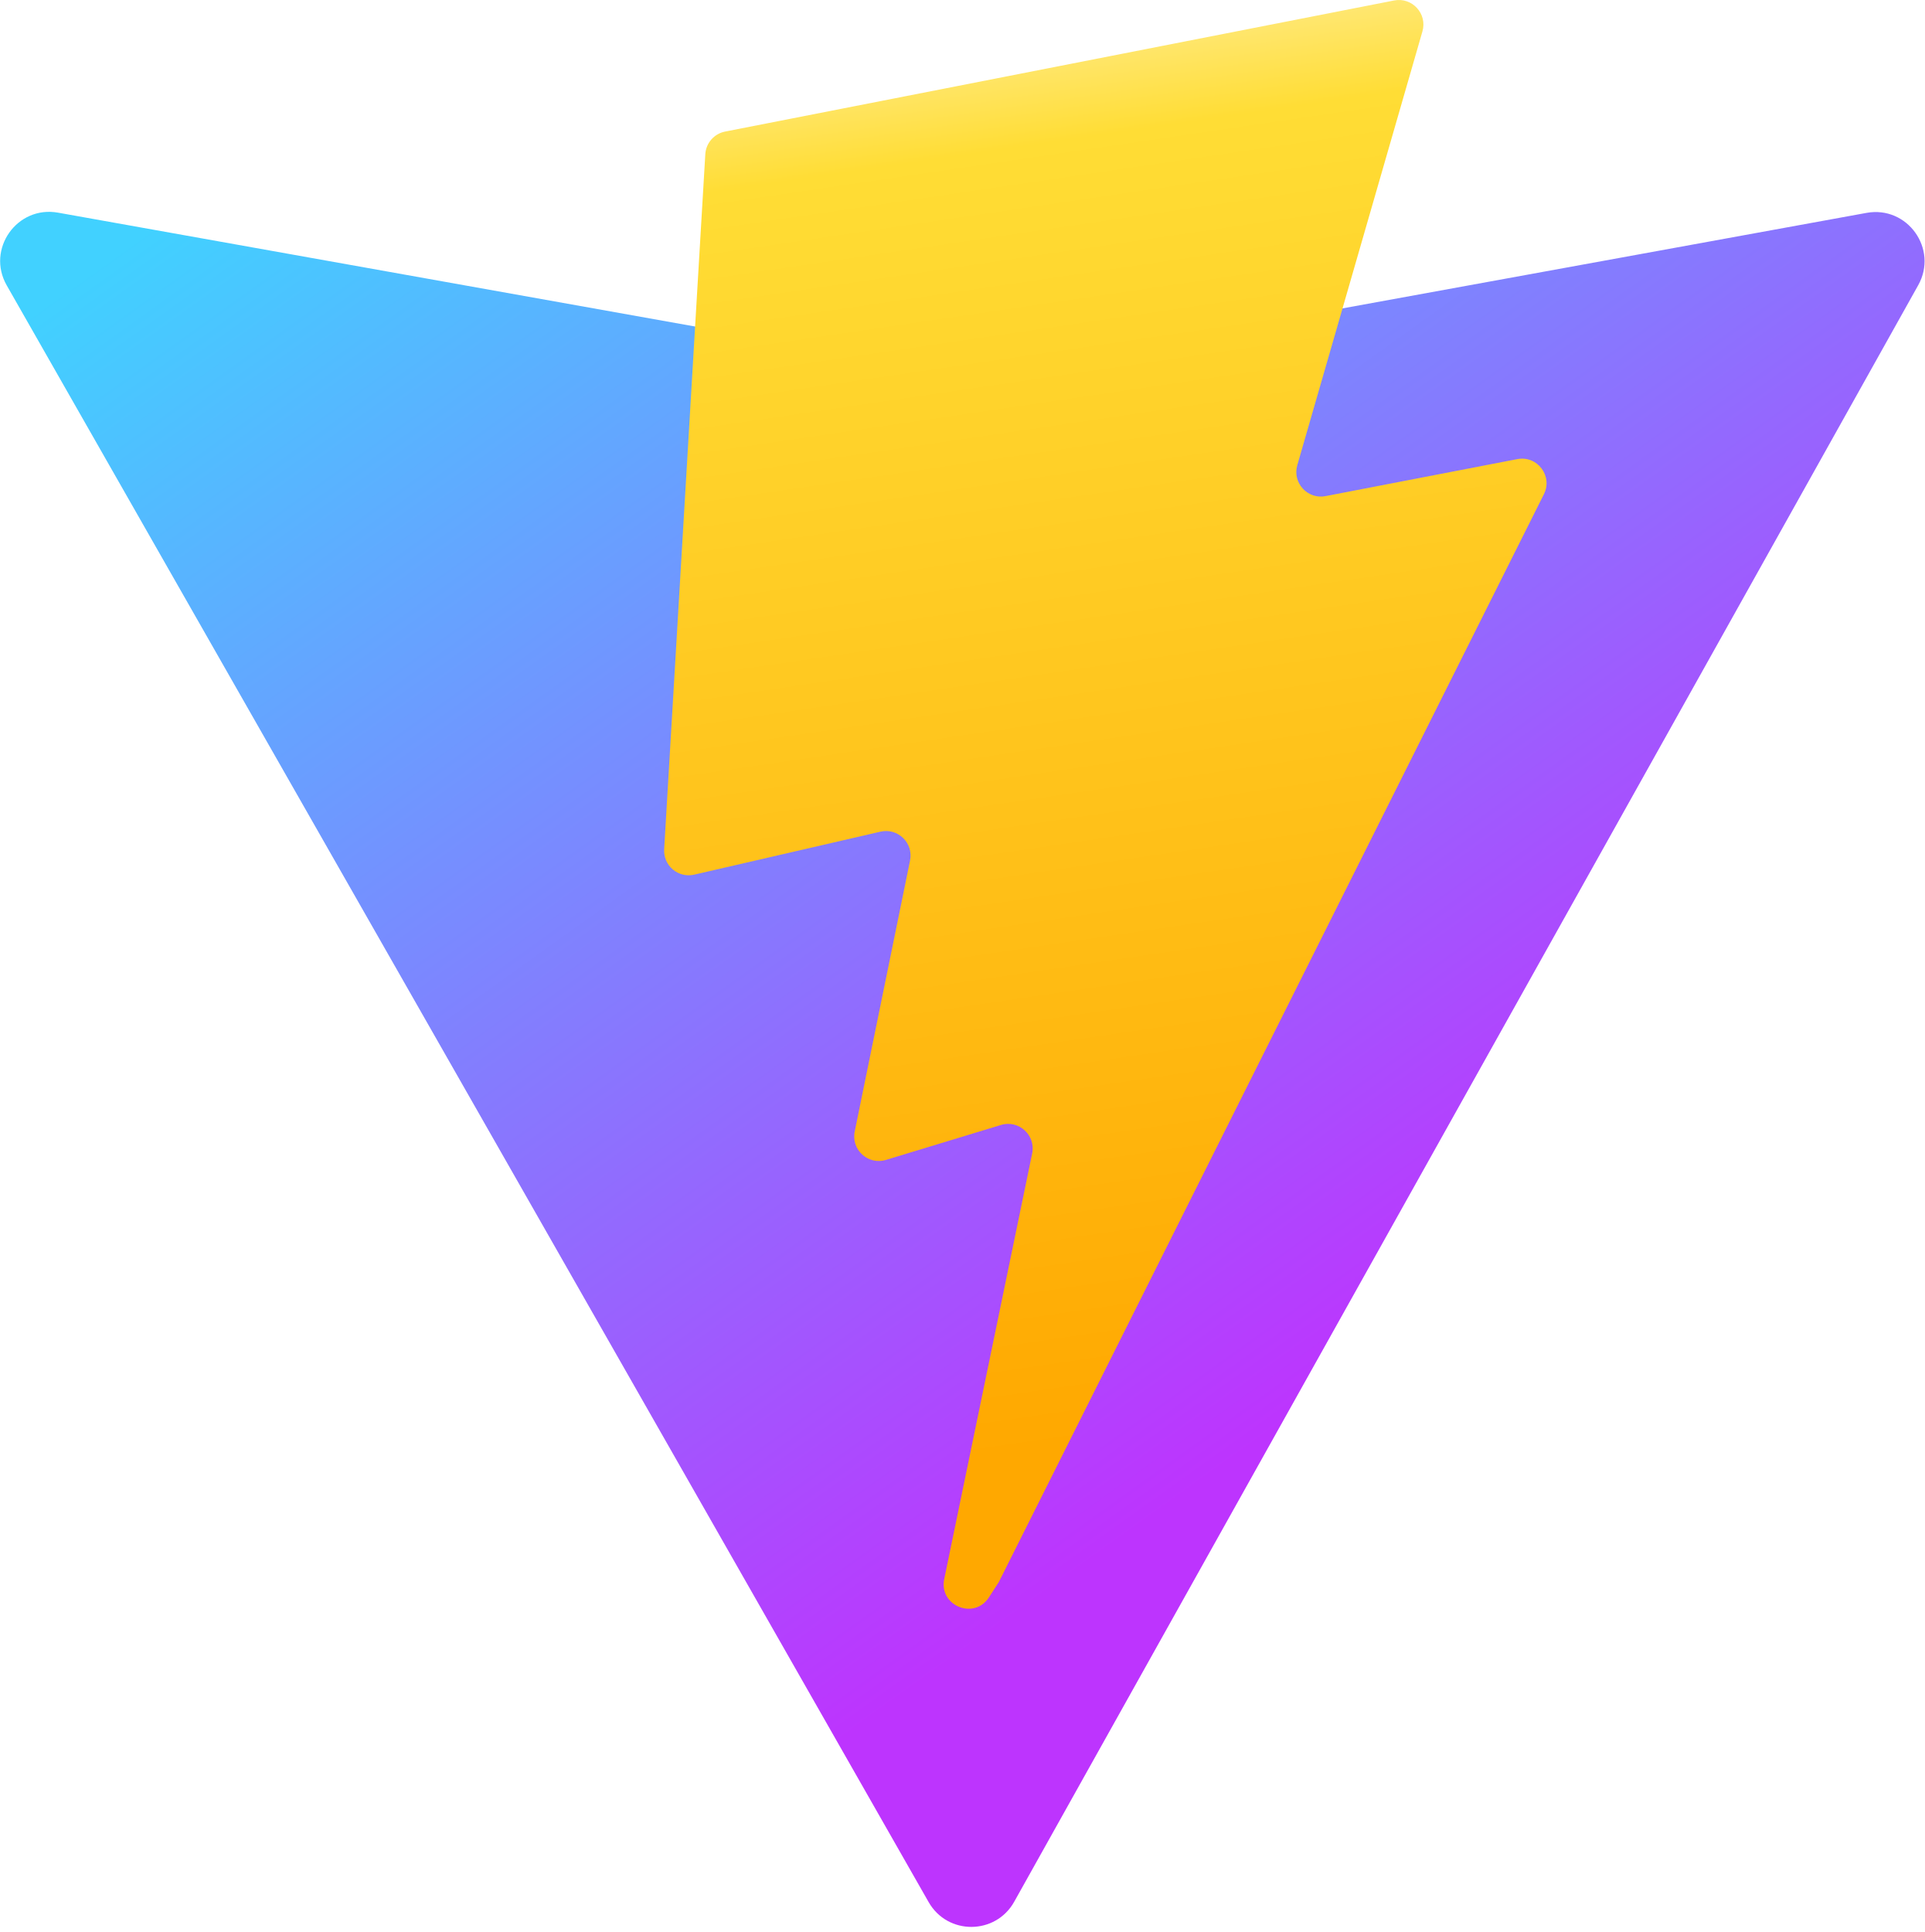
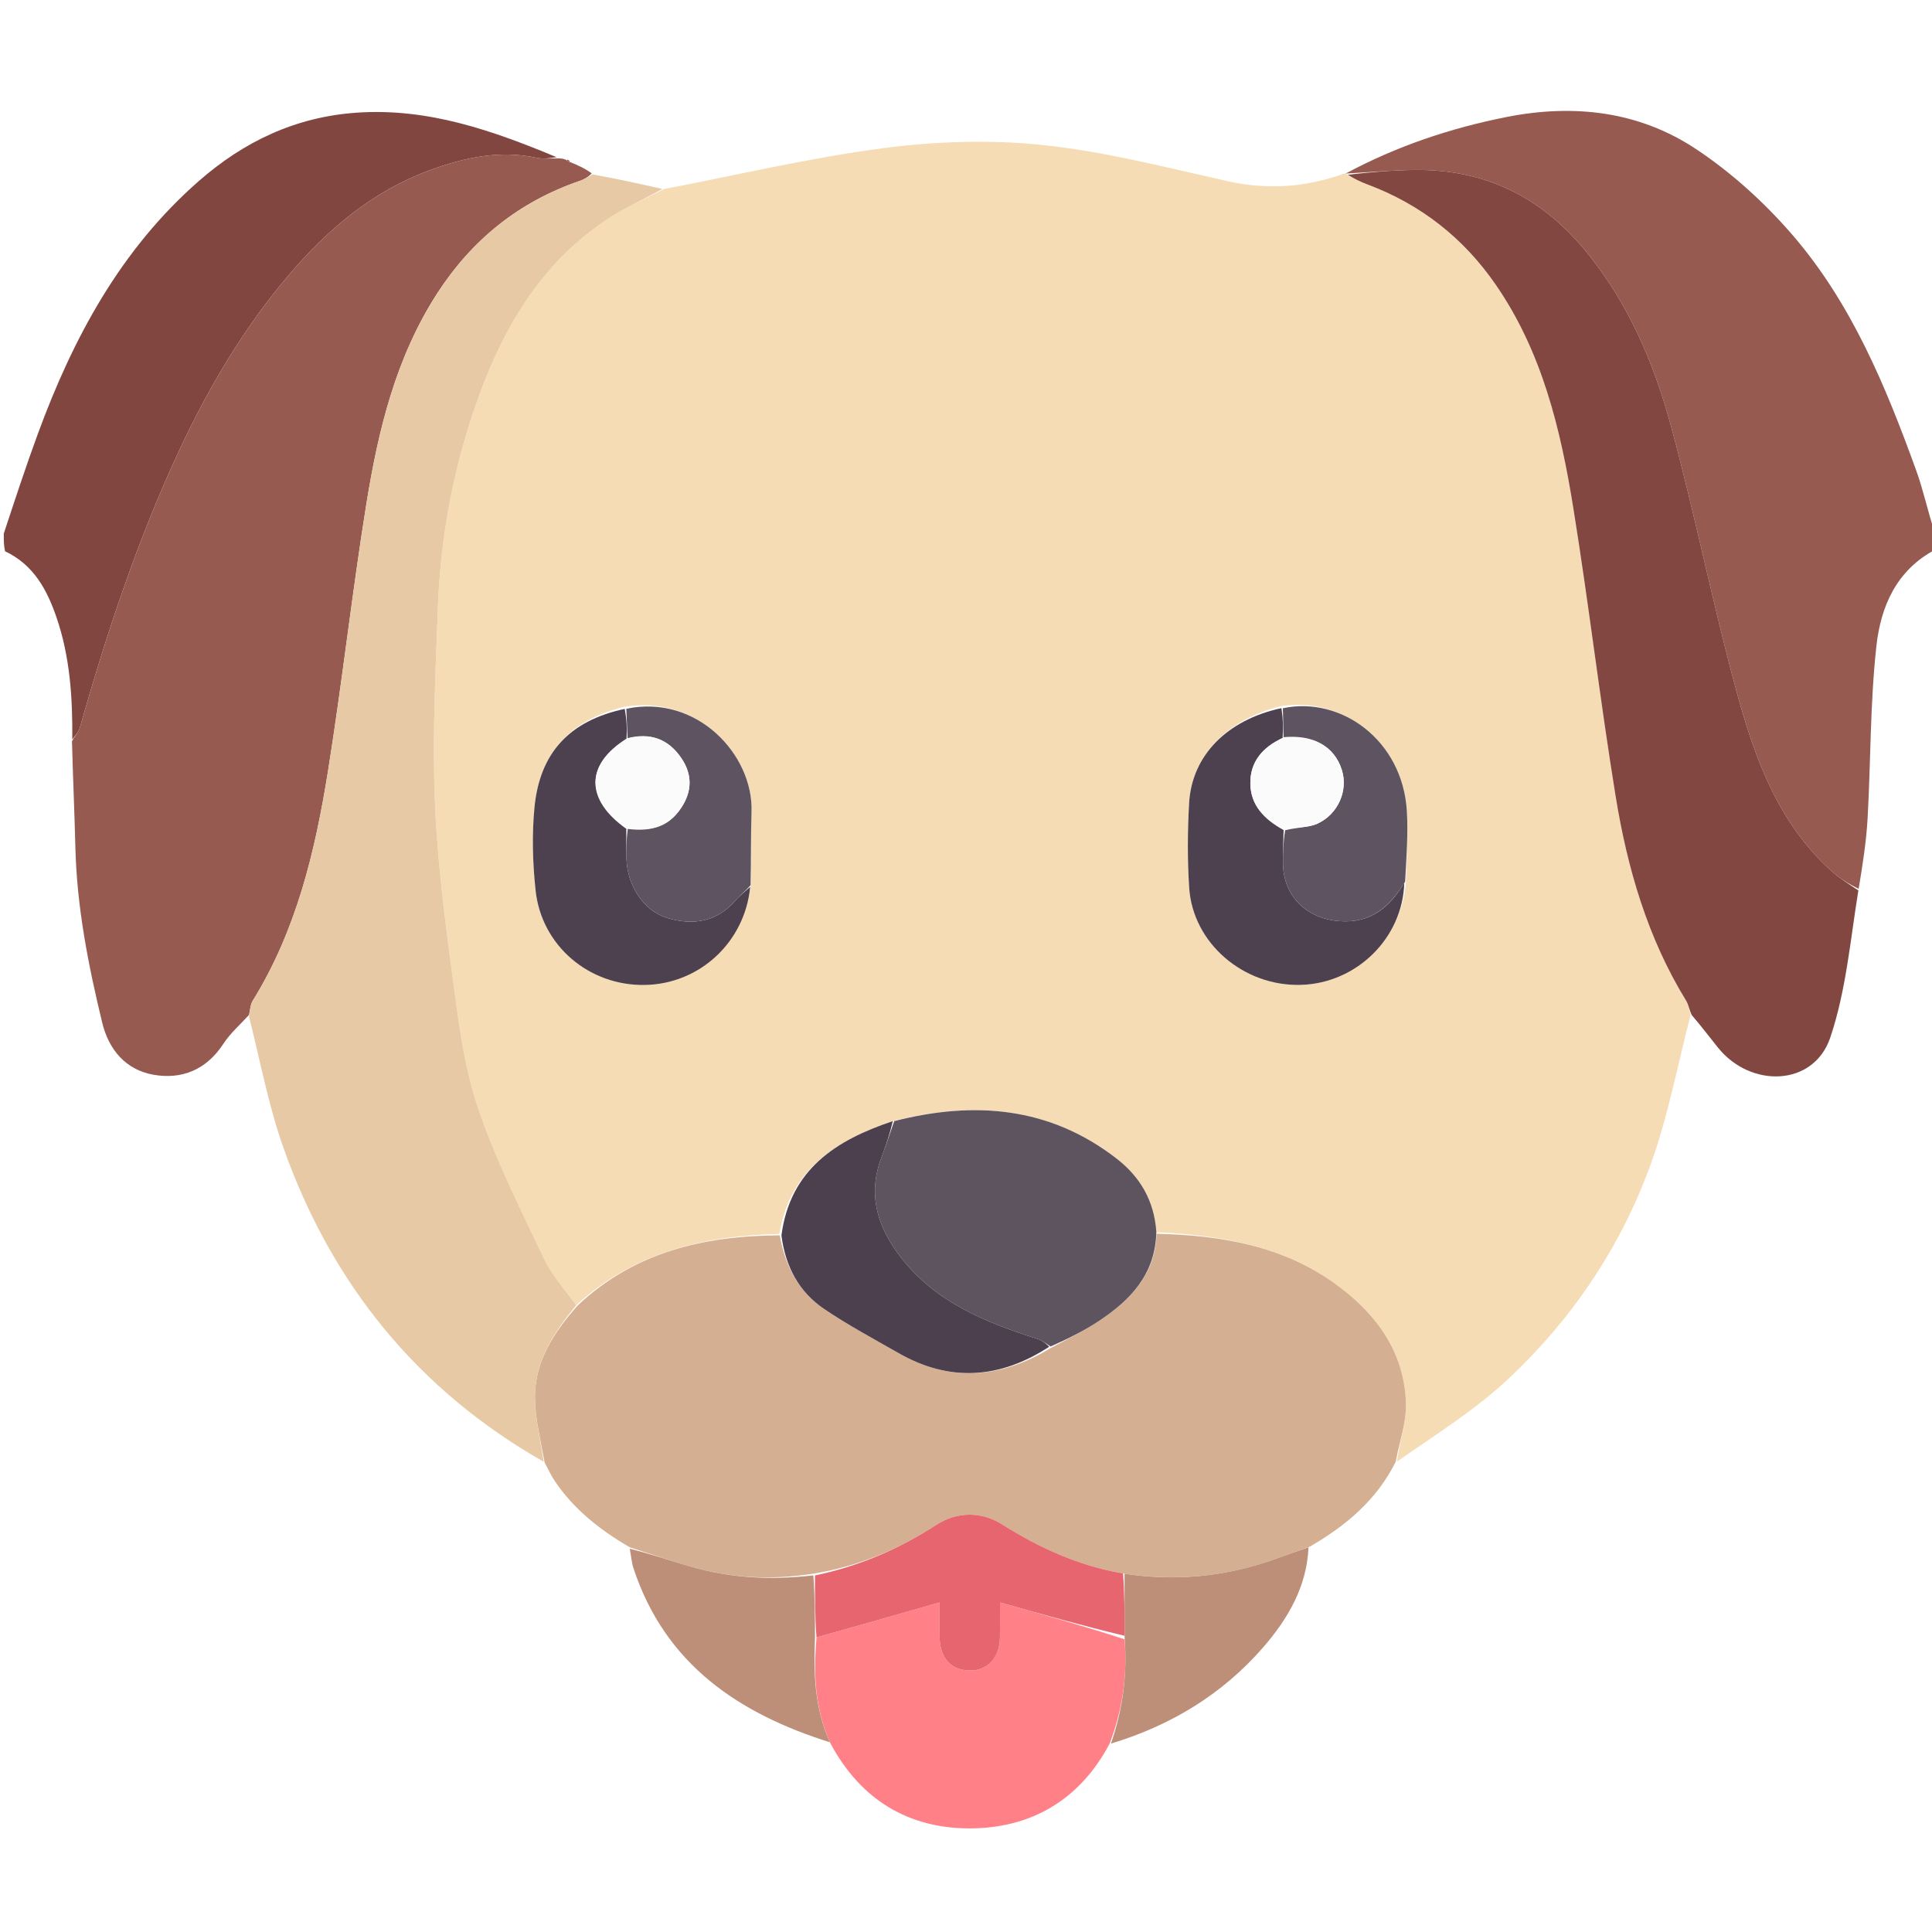
- <svg xmlns="http://www.w3.org/2000/svg" aria-hidden="true" role="img" class="iconify iconify--logos" width="31.88" height="32" preserveAspectRatio="xMidYMid meet" viewBox="0 0 256 257">
-   <defs>
-     <linearGradient id="IconifyId1813088fe1fbc01fb466" x1="-.828%" x2="57.636%" y1="7.652%" y2="78.411%">
-       <stop offset="0%" stop-color="#41D1FF" />
-       <stop offset="100%" stop-color="#BD34FE" />
-     </linearGradient>
-     <linearGradient id="IconifyId1813088fe1fbc01fb467" x1="43.376%" x2="50.316%" y1="2.242%" y2="89.03%">
-       <stop offset="0%" stop-color="#FFEA83" />
-       <stop offset="8.333%" stop-color="#FFDD35" />
-       <stop offset="100%" stop-color="#FFA800" />
-     </linearGradient>
-   </defs>
-   <path fill="url(#IconifyId1813088fe1fbc01fb466)" d="M255.153 37.938L134.897 252.976c-2.483 4.44-8.862 4.466-11.382.048L.875 37.958c-2.746-4.814 1.371-10.646 6.827-9.67l120.385 21.517a6.537 6.537 0 0 0 2.322-.004l117.867-21.483c5.438-.991 9.574 4.796 6.877 9.62Z" />
-   <path fill="url(#IconifyId1813088fe1fbc01fb467)" d="M185.432.063L96.44 17.501a3.268 3.268 0 0 0-2.634 3.014l-5.474 92.456a3.268 3.268 0 0 0 3.997 3.378l24.777-5.718c2.318-.535 4.413 1.507 3.936 3.838l-7.361 36.047c-.495 2.426 1.782 4.5 4.151 3.78l15.304-4.649c2.372-.72 4.652 1.36 4.15 3.788l-11.698 56.621c-.732 3.542 3.979 5.473 5.943 2.437l1.313-2.028l72.516-144.72c1.215-2.423-.88-5.186-3.54-4.672l-25.505 4.922c-2.396.462-4.435-1.77-3.759-4.114l16.646-57.705c.677-2.35-1.37-4.583-3.769-4.113Z" />
+ <svg xmlns="http://www.w3.org/2000/svg" version="1.1" id="Layer_1" x="0px" y="0px" width="100%" viewBox="0 0 512 512" enable-background="new 0 0 512 512" xml:space="preserve">
+   <path fill="none" opacity="1" stroke="none" d=" M513,146   C513,268.291 513,390.582 513,512.937   C342.434,512.937 171.869,512.937 1,512.937   C1,390.977 1,268.953 1.341,146.556   C8.994,149.719 12.463,156.369 14.923,163.47   C18.558,173.96 19.256,184.944 19.075,196.443   C19.33,206.15 19.748,215.391 19.978,224.636   C20.37,240.394 23.388,255.744 27.079,270.984   C28.824,278.192 33.317,283.489 40.583,284.801   C48.154,286.169 54.697,283.516 59.192,276.62   C61.034,273.794 63.694,271.501 65.991,269.394   C68.98,281.261 71.158,292.983 75.083,304.088   C87.87,340.267 110.729,368.416 144.364,387.987   C145.428,389.652 146.124,391.156 147.039,392.514   C152.12,400.06 159.091,405.49 166.904,410.44   C167.265,412.447 167.385,414.101 167.889,415.629   C176.301,441.129 195.864,454.166 220.109,462.422   C228.192,477.151 240.94,484.515 256.844,484.541   C273.163,484.569 286.137,477.047 294.421,462.067   C310.388,457.238 323.886,448.987 334.603,436.732   C341.234,429.149 346.332,420.505 347.459,409.879   C356.901,404.196 364.844,397.461 370.181,387.719   C380.401,380.228 391.048,373.596 399.996,365.163   C416.815,349.314 429.616,330.248 437.476,308.481   C442.095,295.69 444.591,282.132 448.362,269.041   C450.875,271.98 453.034,274.821 455.264,277.606   C463.917,288.415 480.643,287.995 485.044,274.953   C489.241,262.517 490.356,249.04 492.901,235.597   C493.651,229.011 494.603,222.863 494.945,216.682   C495.781,201.549 495.605,186.321 497.254,171.286   C498.394,160.897 502.446,151.113 513,146  z" />
+   <path fill="none" opacity="1" stroke="none" d=" M1,141   C1,94.359 1,47.718 1,1.039   C171.547,1.039 342.093,1.039 513,1.039   C513,47.354 513,93.708 512.647,140.378   C510.83,135.372 509.715,129.925 507.842,124.752   C499.716,102.31 490.607,80.2 474.777,61.979   C467.402,53.49 458.745,45.652 449.388,39.453   C434.234,29.413 416.933,27.494 399.147,31.029   C384.25,33.99 369.972,38.8 356.195,46.008   C345.855,49.71 335.799,50.353 325.302,48.007   C309.076,44.379 292.84,40.17 276.373,38.434   C262.461,36.968 248.056,37.44 234.157,39.255   C214.604,41.808 195.318,46.395 175.517,50.067   C169.146,48.654 163.176,47.286 157.007,45.63   C154.915,44.55 153.024,43.758 151.032,42.73   C150.635,42.383 150.34,42.272 149.734,42.079   C148.998,41.984 148.571,41.971 147.954,41.639   C130.637,34.642 113.515,28.546 94.518,29.861   C78.254,30.986 64.604,37.555 52.719,47.95   C31.973,66.093 19.335,89.597 9.99,115.079   C6.841,123.663 3.988,132.356 1,141  z" />
+   <path fill="#965A50" opacity="1" stroke="none" d=" M356.561,46.025   C369.972,38.8 384.25,33.99 399.147,31.029   C416.933,27.494 434.234,29.413 449.388,39.453   C458.745,45.652 467.402,53.49 474.777,61.979   C490.607,80.2 499.716,102.31 507.842,124.752   C509.715,129.925 510.83,135.372 512.647,140.846   C513,142.389 513,143.778 513,145.583   C502.446,151.113 498.394,160.897 497.254,171.286   C495.605,186.321 495.781,201.549 494.945,216.682   C494.603,222.863 493.651,229.011 492.564,235.549   C489.902,234.256 487.501,232.754 485.426,230.891   C471.176,218.097 464.981,200.807 460.182,183.169   C453.847,159.882 449.147,136.15 442.819,112.861   C438.243,96.018 431.435,80.058 420.014,66.279   C408.183,52.005 393.386,44.863 374.998,45.038   C369.048,45.095 363.102,45.639 357.005,45.972   C356.857,45.984 356.561,46.025 356.561,46.025  z" />
+   <path fill="#824641" opacity="1" stroke="none" d=" M1,141.417   C3.988,132.356 6.841,123.663 9.99,115.079   C19.335,89.597 31.973,66.093 52.719,47.95   C64.604,37.555 78.254,30.986 94.518,29.861   C113.515,28.546 130.637,34.642 147.5,41.654   C145.573,41.947 143.855,42.169 142.259,41.823   C132.473,39.702 123.117,41.739 114.049,45.052   C98.691,50.663 86.657,60.896 76.227,73.246   C64.464,87.173 55.267,102.764 47.598,119.151   C36.476,142.916 28.273,167.807 21.101,193.033   C20.794,194.113 19.819,195.002 19.155,195.979   C19.256,184.944 18.558,173.96 14.923,163.47   C12.463,156.369 8.994,149.719 1.341,146.091   C1,144.611 1,143.222 1,141.417  z" />
+   <path fill="#F5DCB4" opacity="1" stroke="none" d=" M175.918,50.112   C195.318,46.395 214.604,41.808 234.157,39.255   C248.056,37.44 262.461,36.968 276.373,38.434   C292.84,40.17 309.076,44.379 325.302,48.007   C335.799,50.353 345.855,49.71 356.195,46.008   C356.561,46.025 356.857,45.984 357.039,46.327   C358.896,47.392 360.544,48.187 362.25,48.824   C376.399,54.1 387.746,62.957 396.333,75.371   C408.669,93.206 413.571,113.714 416.936,134.592   C421.028,159.983 424.025,185.551 428.144,210.937   C431.24,230.022 436.584,248.511 446.856,265.22   C447.515,266.291 447.658,267.678 448.041,268.919   C444.591,282.132 442.095,295.69 437.476,308.481   C429.616,330.248 416.815,349.314 399.996,365.163   C391.048,373.596 380.401,380.228 370.221,387.333   C370.869,381.989 372.728,376.96 372.589,371.987   C372.216,358.633 365.137,348.66 354.731,340.872   C340.431,330.168 323.807,327.375 306.45,326.536   C305.905,318.129 302.063,311.817 295.96,307.078   C278.146,293.243 258.121,291.698 236.614,297.106   C221.49,302.177 209.421,309.872 206.538,327.006   C186.294,327.478 167.93,331.937 152.715,345.879   C149.6,341.641 146.181,337.846 144.096,333.422   C137.891,320.262 131.237,307.181 126.632,293.44   C122.943,282.433 121.494,270.575 119.946,258.974   C117.85,243.266 115.813,227.474 115.22,211.663   C114.587,194.759 115.423,177.783 116.056,160.855   C116.771,141.724 120.341,123.055 126.889,105.038   C133.949,85.615 144.35,68.543 162.326,57.223   C166.639,54.507 171.376,52.464 175.918,50.112  M372.6,233.316   C372.702,227.195 373.195,221.051 372.834,214.957   C371.721,196.168 355.377,184.409 339.214,187.195   C325.041,190.792 315.844,200.313 315.129,212.829   C314.703,220.282 314.661,227.805 315.144,235.251   C316.098,249.986 329.602,261.479 344.828,261.003   C359.592,260.54 371.718,248.555 372.6,233.316  M199.018,234.105   C199.058,227.785 198.955,221.459 199.167,215.144   C199.676,199.999 184.648,183.887 165.152,187.363   C150.881,191.009 143.019,199.484 141.629,214.092   C140.94,221.329 141.161,228.765 141.94,236.007   C143.514,250.64 156.096,261.238 170.794,261.031   C185.396,260.825 197.377,249.708 199.018,234.105  z" />
+   <path fill="#D4AF91" opacity="1" stroke="none" d=" M153.021,346.034   C167.93,331.937 186.294,327.478 206.641,327.381   C208.144,335.773 211.792,342.413 218.424,346.903   C224.723,351.168 231.473,354.774 238.087,358.561   C251.684,366.347 265.042,365.41 278.505,357.215   C283.028,354.79 287.346,352.655 291.322,350.005   C299.581,344.501 306.174,337.749 306.517,326.957   C323.807,327.375 340.431,330.168 354.731,340.872   C365.137,348.66 372.216,358.633 372.589,371.987   C372.728,376.96 370.869,381.989 369.881,387.378   C364.844,397.461 356.901,404.196 347.074,409.896   C341.717,411.711 337.121,413.614 332.366,414.956   C321.094,418.138 309.615,418.838 297.619,416.985   C285.757,414.906 275.448,410.21 265.632,404.006   C260.06,400.484 253.622,400.554 248.1,404.128   C238.181,410.548 227.632,415.073 215.549,417.036   C204.198,418.797 193.411,418.22 182.803,415.11   C177.447,413.539 172.161,411.73 166.843,410.028   C159.091,405.49 152.12,400.06 147.039,392.514   C146.124,391.156 145.428,389.652 144.337,387.6   C143.242,381.523 141.846,376.069 141.772,370.598   C141.64,360.812 146.791,353.094 153.021,346.034  z" />
+   <path fill="#965A50" opacity="1" stroke="none" d=" M19.075,196.443   C19.819,195.002 20.794,194.113 21.101,193.033   C28.273,167.807 36.476,142.916 47.598,119.151   C55.267,102.764 64.464,87.173 76.227,73.246   C86.657,60.896 98.691,50.663 114.049,45.052   C123.117,41.739 132.473,39.702 142.259,41.823   C143.855,42.169 145.573,41.947 147.69,41.972   C148.571,41.971 148.998,41.984 149.863,42.275   C150.542,42.764 150.819,42.902 151.133,42.967   C153.024,43.758 154.915,44.55 156.813,45.948   C155.757,47.022 154.722,47.572 153.627,47.946   C137.585,53.44 125.103,63.497 115.931,77.648   C104.922,94.634 100.259,113.897 97.103,133.474   C93.298,157.076 90.684,180.869 86.904,204.475   C83.504,225.707 78.523,246.561 66.98,265.201   C66.326,266.257 66.3,267.702 65.981,268.966   C63.694,271.501 61.034,273.794 59.192,276.62   C54.697,283.516 48.154,286.169 40.583,284.801   C33.317,283.489 28.824,278.192 27.079,270.984   C23.388,255.744 20.37,240.394 19.978,224.636   C19.748,215.391 19.33,206.15 19.075,196.443  z" />
+   <path fill="#E7C9A5" opacity="1" stroke="none" d=" M65.991,269.394   C66.3,267.702 66.326,266.257 66.98,265.201   C78.523,246.561 83.504,225.707 86.904,204.475   C90.684,180.869 93.298,157.076 97.103,133.474   C100.259,113.897 104.922,94.634 115.931,77.648   C125.103,63.497 137.585,53.44 153.627,47.946   C154.722,47.572 155.757,47.022 157.013,46.236   C163.176,47.286 169.146,48.654 175.517,50.067   C171.376,52.464 166.639,54.507 162.326,57.223   C144.35,68.543 133.949,85.615 126.889,105.038   C120.341,123.055 116.771,141.724 116.056,160.855   C115.423,177.783 114.587,194.759 115.22,211.663   C115.813,227.474 117.85,243.266 119.946,258.974   C121.494,270.575 122.943,282.433 126.632,293.44   C131.237,307.181 137.891,320.262 144.096,333.422   C146.181,337.846 149.6,341.641 152.715,345.879   C146.791,353.094 141.64,360.812 141.772,370.598   C141.846,376.069 143.242,381.523 144.07,387.372   C110.729,368.416 87.87,340.267 75.083,304.088   C71.158,292.983 68.98,281.261 65.991,269.394  z" />
+   <path fill="#834741" opacity="1" stroke="none" d=" M448.362,269.041   C447.658,267.678 447.515,266.291 446.856,265.22   C436.584,248.511 431.24,230.022 428.144,210.937   C424.025,185.551 421.028,159.983 416.936,134.592   C413.571,113.714 408.669,93.206 396.333,75.371   C387.746,62.957 376.399,54.1 362.25,48.824   C360.544,48.187 358.896,47.392 357.188,46.316   C363.102,45.639 369.048,45.095 374.998,45.038   C393.386,44.863 408.183,52.005 420.014,66.279   C431.435,80.058 438.243,96.018 442.819,112.861   C449.147,136.15 453.847,159.882 460.182,183.169   C464.981,200.807 471.176,218.097 485.426,230.891   C487.501,232.754 489.902,234.256 492.488,235.972   C490.356,249.04 489.241,262.517 485.044,274.953   C480.643,287.995 463.917,288.415 455.264,277.606   C453.034,274.821 450.875,271.98 448.362,269.041  z" />
+   <path fill="#FF8087" opacity="1" stroke="none" d=" M294.039,462.113   C286.137,477.047 273.163,484.569 256.844,484.541   C240.94,484.515 228.192,477.151 220.097,462.036   C215.833,452.616 215.585,443.335 216.381,433.923   C227.326,430.866 237.876,427.847 248.991,424.667   C248.991,427.605 248.958,430.707 248.998,433.809   C249.07,439.351 251.988,442.61 256.901,442.7   C261.725,442.789 264.912,439.399 264.999,434.008   C265.051,430.786 265.009,427.562 265.009,424.667   C276.53,427.911 287.272,430.936 298.021,434.43   C298.817,444.282 297.409,453.341 294.039,462.113  z" />
+   <path fill="#BD8E78" opacity="1" stroke="none" d=" M294.421,462.067   C297.409,453.341 298.817,444.282 298.031,433.967   C298.026,427.705 298.019,422.376 298.012,417.047   C309.615,418.838 321.094,418.138 332.366,414.956   C337.121,413.614 341.717,411.711 346.772,410.045   C346.332,420.505 341.234,429.149 334.603,436.732   C323.886,448.987 310.388,457.238 294.421,462.067  z" />
+   <path fill="#BD8E78" opacity="1" stroke="none" d=" M215.986,433.961   C215.585,443.335 215.833,452.616 219.949,461.726   C195.864,454.166 176.301,441.129 167.889,415.629   C167.385,414.101 167.265,412.447 166.904,410.44   C172.161,411.73 177.447,413.539 182.803,415.11   C193.411,418.22 204.198,418.797 215.539,417.498   C215.974,423.302 215.98,428.631 215.986,433.961  z" />
+   <path fill="#824641" opacity="1" stroke="none" d=" M151.032,42.73   C150.819,42.902 150.542,42.764 150.172,42.357   C150.34,42.272 150.635,42.383 151.032,42.73  z" />
+   <path fill="#5E5460" opacity="1" stroke="none" d=" M306.45,326.536   C306.174,337.749 299.581,344.501 291.322,350.005   C287.346,352.655 283.028,354.79 278.421,356.829   C277.052,355.961 276.188,355.231 275.192,354.913   C261.37,350.5 248.059,345.227 238.76,333.244   C232.626,325.34 229.822,316.743 233.553,306.854   C234.769,303.631 235.844,300.355 236.984,297.103   C258.121,291.698 278.146,293.243 295.96,307.078   C302.063,311.817 305.905,318.129 306.45,326.536  z" />
+   <path fill="#4D4150" opacity="1" stroke="none" d=" M198.817,235.028   C197.377,249.708 185.396,260.825 170.794,261.031   C156.096,261.238 143.514,250.64 141.94,236.007   C141.161,228.765 140.94,221.329 141.629,214.092   C143.019,199.484 150.881,191.009 165.565,187.862   C166.089,190.779 166.2,193.196 166.034,195.788   C155.012,202.726 155.099,211.938 165.981,219.646   C165.994,222.579 165.94,225.067 166.019,227.549   C166.248,234.688 170.53,241.411 176.9,243.298   C183.634,245.293 189.998,244.368 194.95,238.601   C196.085,237.279 197.52,236.213 198.817,235.028  z" />
+   <path fill="#4D414F" opacity="1" stroke="none" d=" M372.147,233.998   C371.718,248.555 359.592,260.54 344.828,261.003   C329.602,261.479 316.098,249.986 315.144,235.251   C314.661,227.805 314.703,220.282 315.129,212.829   C315.844,200.313 325.041,190.792 339.595,187.664   C340.036,190.543 340.097,192.954 339.904,195.575   C334.545,198.06 331.319,201.905 331.356,207.548   C331.394,213.449 335.043,217.158 340.169,219.967   C340.066,223.273 339.968,226.087 340.01,228.899   C340.141,237.613 346.353,243.467 354.98,244.111   C363.322,244.733 368.209,240.389 372.147,233.998  z" />
+   <path fill="#4C404F" opacity="1" stroke="none" d=" M236.614,297.106   C235.844,300.355 234.769,303.631 233.553,306.854   C229.822,316.743 232.626,325.34 238.76,333.244   C248.059,345.227 261.37,350.5 275.192,354.913   C276.188,355.231 277.052,355.961 278.062,356.886   C265.042,365.41 251.684,366.347 238.087,358.561   C231.473,354.774 224.723,351.168 218.424,346.903   C211.792,342.413 208.144,335.773 207.089,327.374   C209.421,309.872 221.49,302.177 236.614,297.106  z" />
+   <path fill="#5E5461" opacity="1" stroke="none" d=" M340.158,195.364   C340.097,192.954 340.036,190.543 339.969,187.688   C355.377,184.409 371.721,196.168 372.834,214.957   C373.195,221.051 372.702,227.195 372.374,233.657   C368.209,240.389 363.322,244.733 354.98,244.111   C346.353,243.467 340.141,237.613 340.01,228.899   C339.968,226.087 340.066,223.273 340.577,220.023   C343.785,219.181 346.791,219.37 349.189,218.253   C354.723,215.676 357.283,209.392 355.607,204.059   C353.632,197.772 348.036,194.622 340.158,195.364  z" />
+   <path fill="#5E5461" opacity="1" stroke="none" d=" M166.311,195.614   C166.2,193.196 166.089,190.779 165.979,187.832   C184.648,183.887 199.676,199.999 199.167,215.144   C198.955,221.459 199.058,227.785 198.917,234.567   C197.52,236.213 196.085,237.279 194.95,238.601   C189.998,244.368 183.634,245.293 176.9,243.298   C170.53,241.411 166.248,234.688 166.019,227.549   C165.94,225.067 165.994,222.579 166.365,219.67   C172.992,220.502 177.386,218.851 180.566,214.024   C183.424,209.686 183.499,205.28 180.6,200.969   C177.142,195.824 172.319,194.078 166.311,195.614  z" />
+   <path fill="#E6656E" opacity="1" stroke="none" d=" M216.381,433.923   C215.98,428.631 215.974,423.302 215.978,417.509   C227.632,415.073 238.181,410.548 248.1,404.128   C253.622,400.554 260.06,400.484 265.632,404.006   C275.448,410.21 285.757,414.906 297.619,416.985   C298.019,422.376 298.026,427.705 298.023,433.497   C287.272,430.936 276.53,427.911 265.009,424.667   C265.009,427.562 265.051,430.786 264.999,434.008   C264.912,439.399 261.725,442.789 256.901,442.7   C251.988,442.61 249.07,439.351 248.998,433.809   C248.958,430.707 248.991,427.605 248.991,424.667   C237.876,427.847 227.326,430.866 216.381,433.923  z" />
+   <path fill="#FBFBFB" opacity="1" stroke="none" d=" M166.034,195.788   C172.319,194.078 177.142,195.824 180.6,200.969   C183.499,205.28 183.424,209.686 180.566,214.024   C177.386,218.851 172.992,220.502 166.359,219.221   C155.099,211.938 155.012,202.726 166.034,195.788  z" />
+   <path fill="#FBFBFB" opacity="1" stroke="none" d=" M339.904,195.575   C348.036,194.622 353.632,197.772 355.607,204.059   C357.283,209.392 354.723,215.676 349.189,218.253   C346.791,219.37 343.785,219.181 340.646,219.53   C335.043,217.158 331.394,213.449 331.356,207.548   C331.319,201.905 334.545,198.06 339.904,195.575  z" />
</svg>
